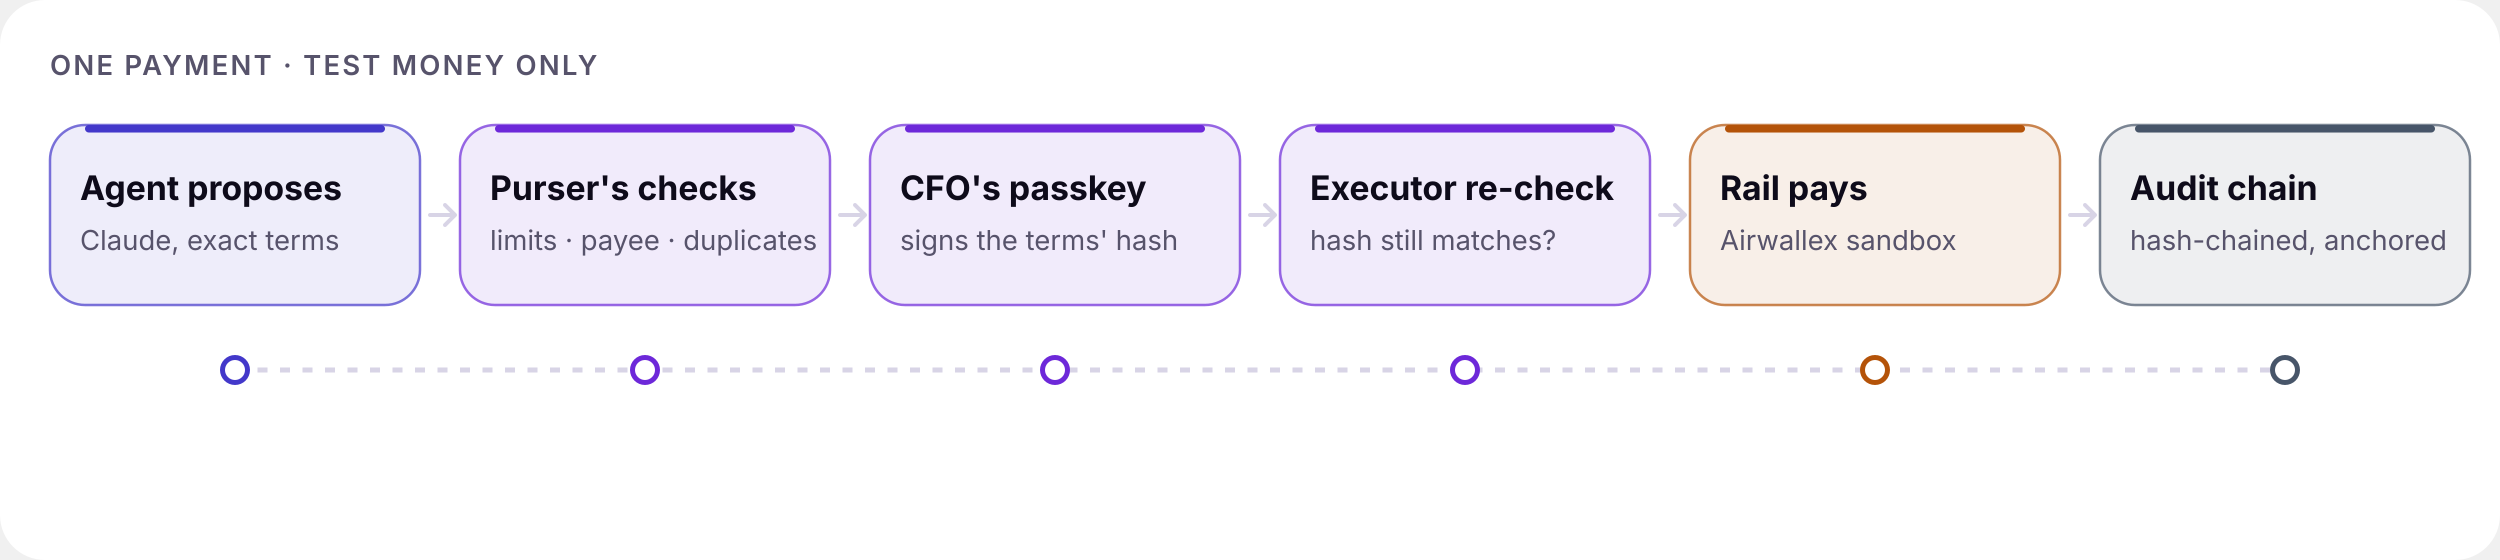
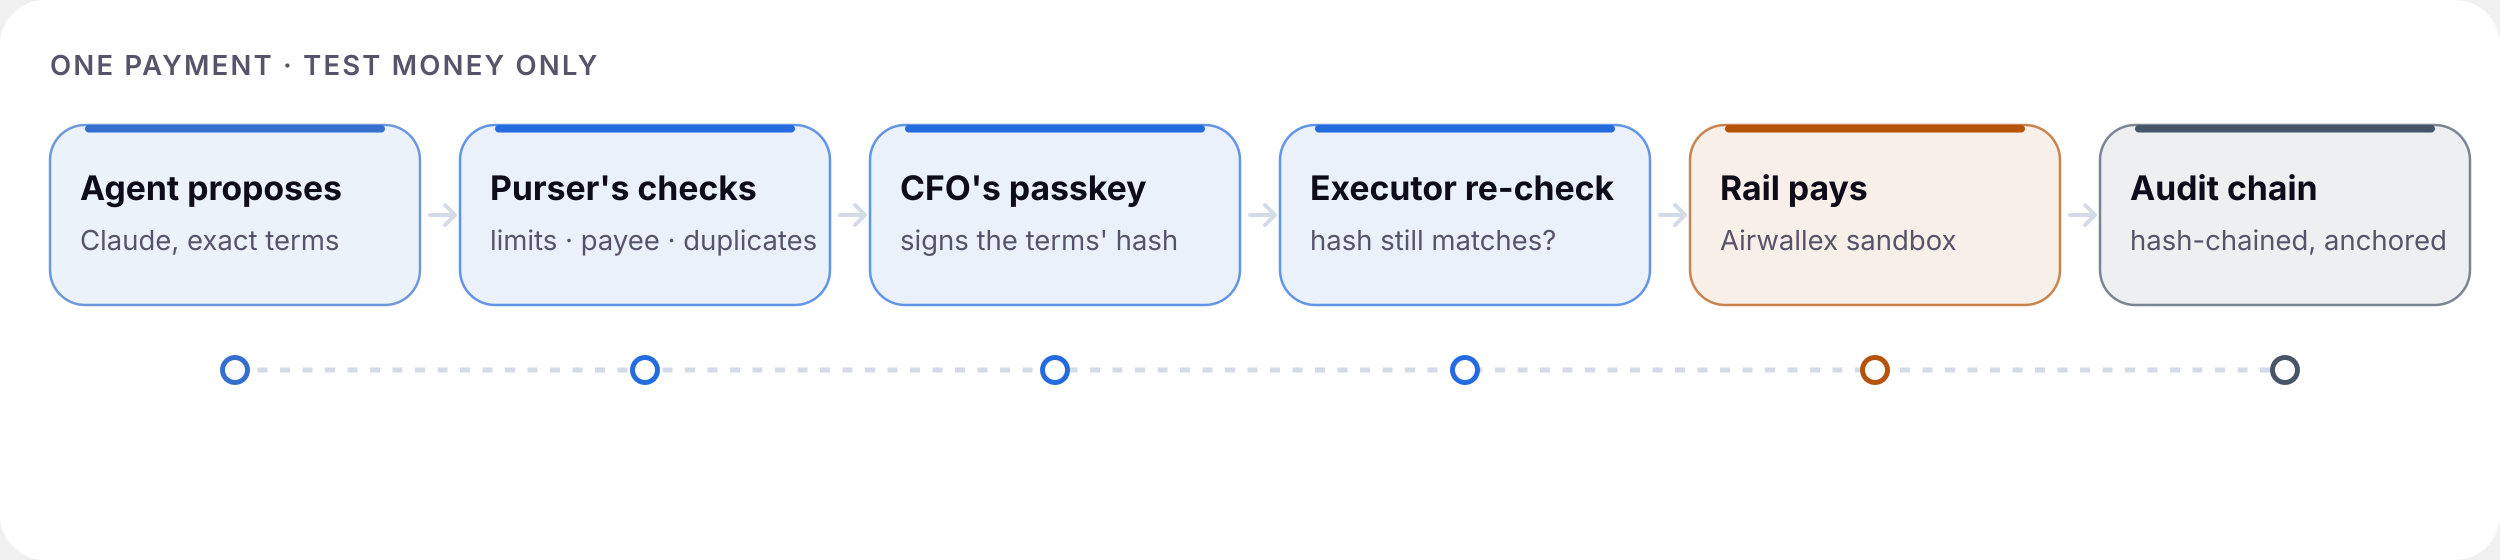
<svg xmlns="http://www.w3.org/2000/svg" viewBox="0 0 1000 224" width="1000" height="224" role="img" aria-labelledby="t d">
  <style>text{font-family:Inter,system-ui,-apple-system,"Segoe UI",Roboto,sans-serif}.h{font-size:13.5px;font-weight:700;fill:#0e0b1a}.s{font-size:11px;fill:#57536b}.c{font-size:13px;font-weight:600}.st{display:none}@media (prefers-reduced-motion:reduce){.mv{display:none}.st{display:inline}}</style>
  <rect width="1000" height="224" rx="18" fill="#ffffff" />
  <text x="20" y="30" class="s" font-weight="600" letter-spacing=".08em">ONE PAYMENT · TEST MONEY ONLY</text>
-   <path d="M94.0 148H914.0" stroke="#d8d4e6" stroke-width="2" stroke-dasharray="4 5" />
+   <path d="M94.0 148H914.0" stroke="#d4dbe6" stroke-width="2" stroke-dasharray="4 5" />
  <g>
-     <rect x="20" y="50" width="148" height="72" rx="14" fill="#4338ca" fill-opacity="0.09" stroke="#4338ca" stroke-opacity=".7" />
-     <rect x="34" y="50" width="120" height="3" rx="1.5" fill="#4338ca" />
+     <rect x="20" y="50" width="148" height="72" rx="14" fill="#356fcd" fill-opacity="0.09" stroke="#356fcd" stroke-opacity=".7" />
+     <rect x="34" y="50" width="120" height="3" rx="1.5" fill="#356fcd" />
    <text x="32" y="80" class="h">Agent proposes</text>
    <text x="32" y="100" class="s">Claude, exact terms</text>
-     <circle cx="94.0" cy="148" r="5" fill="#ffffff" stroke="#4338ca" stroke-width="2" />
+     <circle cx="94.0" cy="148" r="5" fill="#ffffff" stroke="#356fcd" stroke-width="2" />
  </g>
-   <path d="M172 86.0h10m-4 -4 4 4 -4 4" fill="none" stroke="#d8d4e6" stroke-width="1.6" stroke-linecap="round" stroke-linejoin="round" />
+   <path d="M172 86.0h10m-4 -4 4 4 -4 4" fill="none" stroke="#d4dbe6" stroke-width="1.6" stroke-linecap="round" stroke-linejoin="round" />
  <g>
-     <rect x="184" y="50" width="148" height="72" rx="14" fill="#6d28d9" fill-opacity="0.09" stroke="#6d28d9" stroke-opacity=".7" />
-     <rect x="198" y="50" width="120" height="3" rx="1.5" fill="#6d28d9" />
+     <rect x="184" y="50" width="148" height="72" rx="14" fill="#246bdd" fill-opacity="0.09" stroke="#246bdd" stroke-opacity=".7" />
+     <rect x="198" y="50" width="120" height="3" rx="1.5" fill="#246bdd" />
    <text x="196" y="80" class="h">Purser's checks</text>
    <text x="196" y="100" class="s">limits · payee · duplicates</text>
-     <circle cx="258.0" cy="148" r="5" fill="#ffffff" stroke="#6d28d9" stroke-width="2" />
+     <circle cx="258.0" cy="148" r="5" fill="#ffffff" stroke="#246bdd" stroke-width="2" />
  </g>
-   <path d="M336 86.0h10m-4 -4 4 4 -4 4" fill="none" stroke="#d8d4e6" stroke-width="1.6" stroke-linecap="round" stroke-linejoin="round" />
+   <path d="M336 86.0h10m-4 -4 4 4 -4 4" fill="none" stroke="#d4dbe6" stroke-width="1.6" stroke-linecap="round" stroke-linejoin="round" />
  <g>
-     <rect x="348" y="50" width="148" height="72" rx="14" fill="#6d28d9" fill-opacity="0.09" stroke="#6d28d9" stroke-opacity=".7" />
-     <rect x="362" y="50" width="120" height="3" rx="1.5" fill="#6d28d9" />
+     <rect x="348" y="50" width="148" height="72" rx="14" fill="#246bdd" fill-opacity="0.09" stroke="#246bdd" stroke-opacity=".7" />
+     <rect x="362" y="50" width="120" height="3" rx="1.5" fill="#246bdd" />
    <text x="360" y="80" class="h">CFO's passkey</text>
    <text x="360" y="100" class="s">signs the terms' hash</text>
-     <circle cx="422.0" cy="148" r="5" fill="#ffffff" stroke="#6d28d9" stroke-width="2" />
+     <circle cx="422.0" cy="148" r="5" fill="#ffffff" stroke="#246bdd" stroke-width="2" />
  </g>
-   <path d="M500 86.0h10m-4 -4 4 4 -4 4" fill="none" stroke="#d8d4e6" stroke-width="1.6" stroke-linecap="round" stroke-linejoin="round" />
+   <path d="M500 86.0h10m-4 -4 4 4 -4 4" fill="none" stroke="#d4dbe6" stroke-width="1.6" stroke-linecap="round" stroke-linejoin="round" />
  <g>
-     <rect x="512" y="50" width="148" height="72" rx="14" fill="#6d28d9" fill-opacity="0.09" stroke="#6d28d9" stroke-opacity=".7" />
-     <rect x="526" y="50" width="120" height="3" rx="1.5" fill="#6d28d9" />
+     <rect x="512" y="50" width="148" height="72" rx="14" fill="#246bdd" fill-opacity="0.09" stroke="#246bdd" stroke-opacity=".7" />
+     <rect x="526" y="50" width="120" height="3" rx="1.5" fill="#246bdd" />
    <text x="524" y="80" class="h">Executor re-check</text>
    <text x="524" y="100" class="s">hash still matches?</text>
-     <circle cx="586.0" cy="148" r="5" fill="#ffffff" stroke="#6d28d9" stroke-width="2" />
+     <circle cx="586.0" cy="148" r="5" fill="#ffffff" stroke="#246bdd" stroke-width="2" />
  </g>
-   <path d="M664 86.0h10m-4 -4 4 4 -4 4" fill="none" stroke="#d8d4e6" stroke-width="1.6" stroke-linecap="round" stroke-linejoin="round" />
+   <path d="M664 86.0h10m-4 -4 4 4 -4 4" fill="none" stroke="#d4dbe6" stroke-width="1.6" stroke-linecap="round" stroke-linejoin="round" />
  <g>
    <rect x="676" y="50" width="148" height="72" rx="14" fill="#b45309" fill-opacity="0.09" stroke="#b45309" stroke-opacity=".7" />
    <rect x="690" y="50" width="120" height="3" rx="1.5" fill="#b45309" />
    <text x="688" y="80" class="h">Rail pays</text>
    <text x="688" y="100" class="s">Airwallex sandbox</text>
    <circle cx="750.0" cy="148" r="5" fill="#ffffff" stroke="#b45309" stroke-width="2" />
  </g>
-   <path d="M828 86.0h10m-4 -4 4 4 -4 4" fill="none" stroke="#d8d4e6" stroke-width="1.6" stroke-linecap="round" stroke-linejoin="round" />
+   <path d="M828 86.0h10m-4 -4 4 4 -4 4" fill="none" stroke="#d4dbe6" stroke-width="1.6" stroke-linecap="round" stroke-linejoin="round" />
  <g>
    <rect x="840" y="50" width="148" height="72" rx="14" fill="#475569" fill-opacity="0.09" stroke="#475569" stroke-opacity=".7" />
    <rect x="854" y="50" width="120" height="3" rx="1.5" fill="#475569" />
    <text x="852" y="80" class="h">Audit chain</text>
    <text x="852" y="100" class="s">hash-chained, anchored</text>
    <circle cx="914.0" cy="148" r="5" fill="#ffffff" stroke="#475569" stroke-width="2" />
  </g>
  <g class="mv" opacity="0">
    <circle cx="258.0" cy="148" r="8" fill="#047857" />
    <path d="M254.4 148l2.4 2.4 4.8-4.8" fill="none" stroke="#ffffff" stroke-width="2" stroke-linecap="round" stroke-linejoin="round" />
    <animate attributeName="opacity" dur="16.0s" repeatCount="indefinite" values="0;0;1;1;0;0" keyTimes="0;0.1;0.113;0.463;0.481;1" />
  </g>
  <g class="st">
    <circle cx="258.0" cy="148" r="8" fill="#047857" />
    <path d="M254.4 148l2.4 2.4 4.8-4.8" fill="none" stroke="#ffffff" stroke-width="2" stroke-linecap="round" stroke-linejoin="round" />
  </g>
  <g class="mv" opacity="0">
    <circle cx="422.0" cy="148" r="8" fill="#047857" />
    <path d="M418.4 148l2.4 2.4 4.8-4.8" fill="none" stroke="#ffffff" stroke-width="2" stroke-linecap="round" stroke-linejoin="round" />
    <animate attributeName="opacity" dur="16.0s" repeatCount="indefinite" values="0;0;1;1;0;0" keyTimes="0;0.175;0.188;0.463;0.481;1" />
  </g>
  <g class="st">
    <circle cx="422.0" cy="148" r="8" fill="#047857" />
    <path d="M418.4 148l2.4 2.4 4.8-4.8" fill="none" stroke="#ffffff" stroke-width="2" stroke-linecap="round" stroke-linejoin="round" />
  </g>
  <g class="mv" opacity="0">
    <circle cx="586.0" cy="148" r="8" fill="#047857" />
    <path d="M582.4 148l2.4 2.4 4.8-4.8" fill="none" stroke="#ffffff" stroke-width="2" stroke-linecap="round" stroke-linejoin="round" />
    <animate attributeName="opacity" dur="16.0s" repeatCount="indefinite" values="0;0;1;1;0;0" keyTimes="0;0.25;0.263;0.463;0.481;1" />
  </g>
  <g class="st">
    <circle cx="586.0" cy="148" r="8" fill="#047857" />
    <path d="M582.4 148l2.4 2.4 4.8-4.8" fill="none" stroke="#ffffff" stroke-width="2" stroke-linecap="round" stroke-linejoin="round" />
  </g>
  <g class="mv" opacity="0">
    <circle cx="750.0" cy="148" r="8" fill="#047857" />
    <path d="M746.4 148l2.4 2.4 4.8-4.8" fill="none" stroke="#ffffff" stroke-width="2" stroke-linecap="round" stroke-linejoin="round" />
    <animate attributeName="opacity" dur="16.0s" repeatCount="indefinite" values="0;0;1;1;0;0" keyTimes="0;0.325;0.338;0.463;0.481;1" />
  </g>
  <g class="st">
    <circle cx="750.0" cy="148" r="8" fill="#047857" />
    <path d="M746.4 148l2.4 2.4 4.8-4.8" fill="none" stroke="#ffffff" stroke-width="2" stroke-linecap="round" stroke-linejoin="round" />
  </g>
  <g class="mv" opacity="0">
    <circle cx="914.0" cy="148" r="8" fill="#047857" />
    <path d="M910.4 148l2.4 2.4 4.8-4.8" fill="none" stroke="#ffffff" stroke-width="2" stroke-linecap="round" stroke-linejoin="round" />
    <animate attributeName="opacity" dur="16.0s" repeatCount="indefinite" values="0;0;1;1;0;0" keyTimes="0;0.4;0.412;0.463;0.481;1" />
  </g>
  <g class="st">
    <circle cx="914.0" cy="148" r="8" fill="#047857" />
    <path d="M910.4 148l2.4 2.4 4.8-4.8" fill="none" stroke="#ffffff" stroke-width="2" stroke-linecap="round" stroke-linejoin="round" />
  </g>
-   <circle class="mv" cx="94.0" cy="148" r="7" fill="#6d28d9" opacity="0">
+   <circle class="mv" cx="94.0" cy="148" r="7" fill="#246bdd" opacity="0">
    <animate attributeName="cx" dur="16.0s" repeatCount="indefinite" values="94.0;94.0;914.0;914.0" keyTimes="0;0.025;0.4;1" />
    <animate attributeName="opacity" dur="16.0s" repeatCount="indefinite" values="0;1;1;0;0" keyTimes="0;0.025;0.45;0.475;1" />
-     <animate attributeName="fill" dur="16.0s" repeatCount="indefinite" calcMode="discrete" values="#6d28d9;#047857;#6d28d9" keyTimes="0;0.325;0.5" />
+     <animate attributeName="fill" dur="16.0s" repeatCount="indefinite" calcMode="discrete" values="#246bdd;#047857;#246bdd" keyTimes="0;0.325;0.5" />
  </circle>
-   <circle class="mv" cx="94.0" cy="148" r="7" fill="#6d28d9" opacity="0">
+   <circle class="mv" cx="94.0" cy="148" r="7" fill="#246bdd" opacity="0">
    <animate attributeName="cx" dur="16.0s" repeatCount="indefinite" values="94.0;94.0;586.0;586.0" keyTimes="0;0.525;0.75;1" />
    <animate attributeName="opacity" dur="16.0s" repeatCount="indefinite" values="0;0;1;1;0" keyTimes="0;0.519;0.531;0.975;1" />
-     <animate attributeName="fill" dur="16.0s" repeatCount="indefinite" calcMode="discrete" values="#6d28d9;#be123c" keyTimes="0;0.681" />
+     <animate attributeName="fill" dur="16.0s" repeatCount="indefinite" calcMode="discrete" values="#246bdd;#be123c" keyTimes="0;0.681" />
  </circle>
  <g class="mv" opacity="0">
    <circle cx="586.0" cy="148" r="8" fill="#be123c" />
    <path d="M583.0 145l6 6m0 -6-6 6" stroke="#ffffff" stroke-width="2" stroke-linecap="round" />
    <animate attributeName="opacity" dur="16.0s" repeatCount="indefinite" values="0;0;1;1;0" keyTimes="0;0.75;0.762;0.975;1" />
  </g>
  <rect class="mv" x="512" y="50" width="148" height="72" rx="14" fill="none" stroke="#be123c" stroke-width="2.5" opacity="0">
    <animate attributeName="opacity" dur="16.0s" repeatCount="indefinite" values="0;0;1;1;0" keyTimes="0;0.75;0.762;0.975;1" />
  </rect>
  <text class="c mv" x="20" y="204" fill="#047857" opacity="0">Terms as signed: every check passes, the rail pays on test money, the chain records it.<animate attributeName="opacity" dur="16.0s" repeatCount="indefinite" values="0;1;1;0;0" keyTimes="0;0.025;0.463;0.487;1" />
  </text>
  <text class="c mv" x="20" y="204" fill="#be123c" opacity="0">One cent changed after signing: the executor's re-check refuses it. Nothing is paid.<animate attributeName="opacity" dur="16.0s" repeatCount="indefinite" values="0;0;1;1;0" keyTimes="0;0.519;0.537;0.975;1" />
  </text>
  <text class="c st" x="20" y="204" fill="#047857">Terms as signed: every check passes. One cent changed after signing: refused, nothing paid.</text>
</svg>
